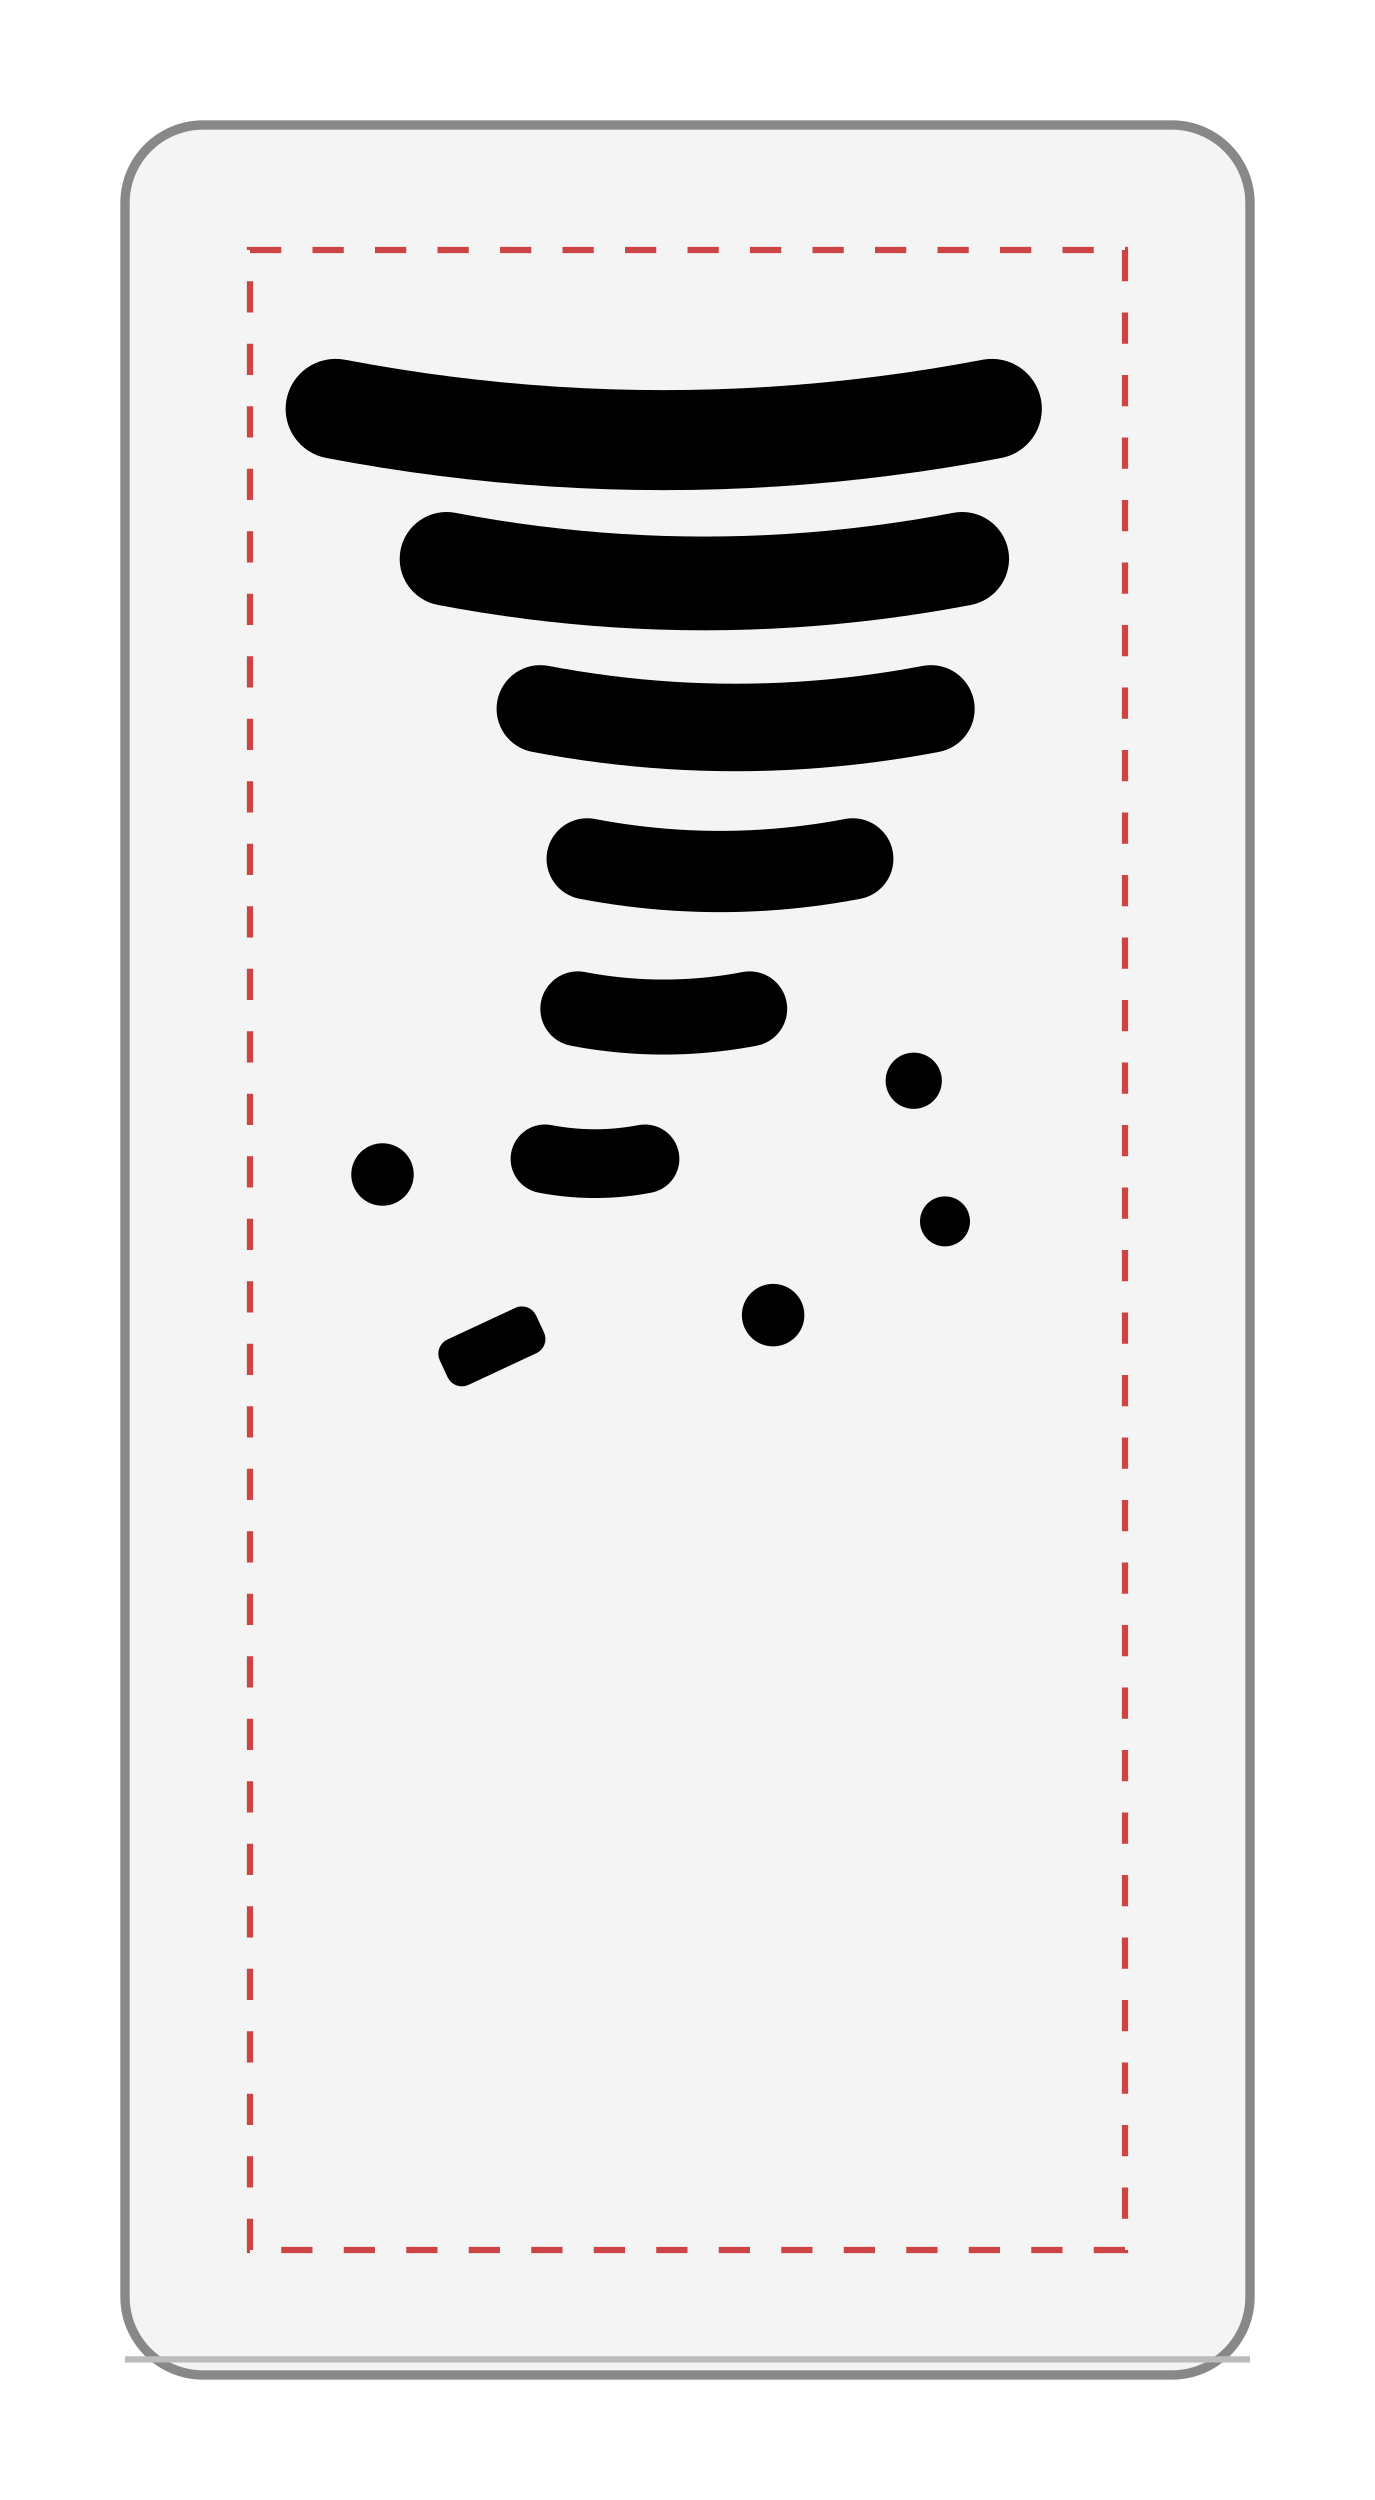
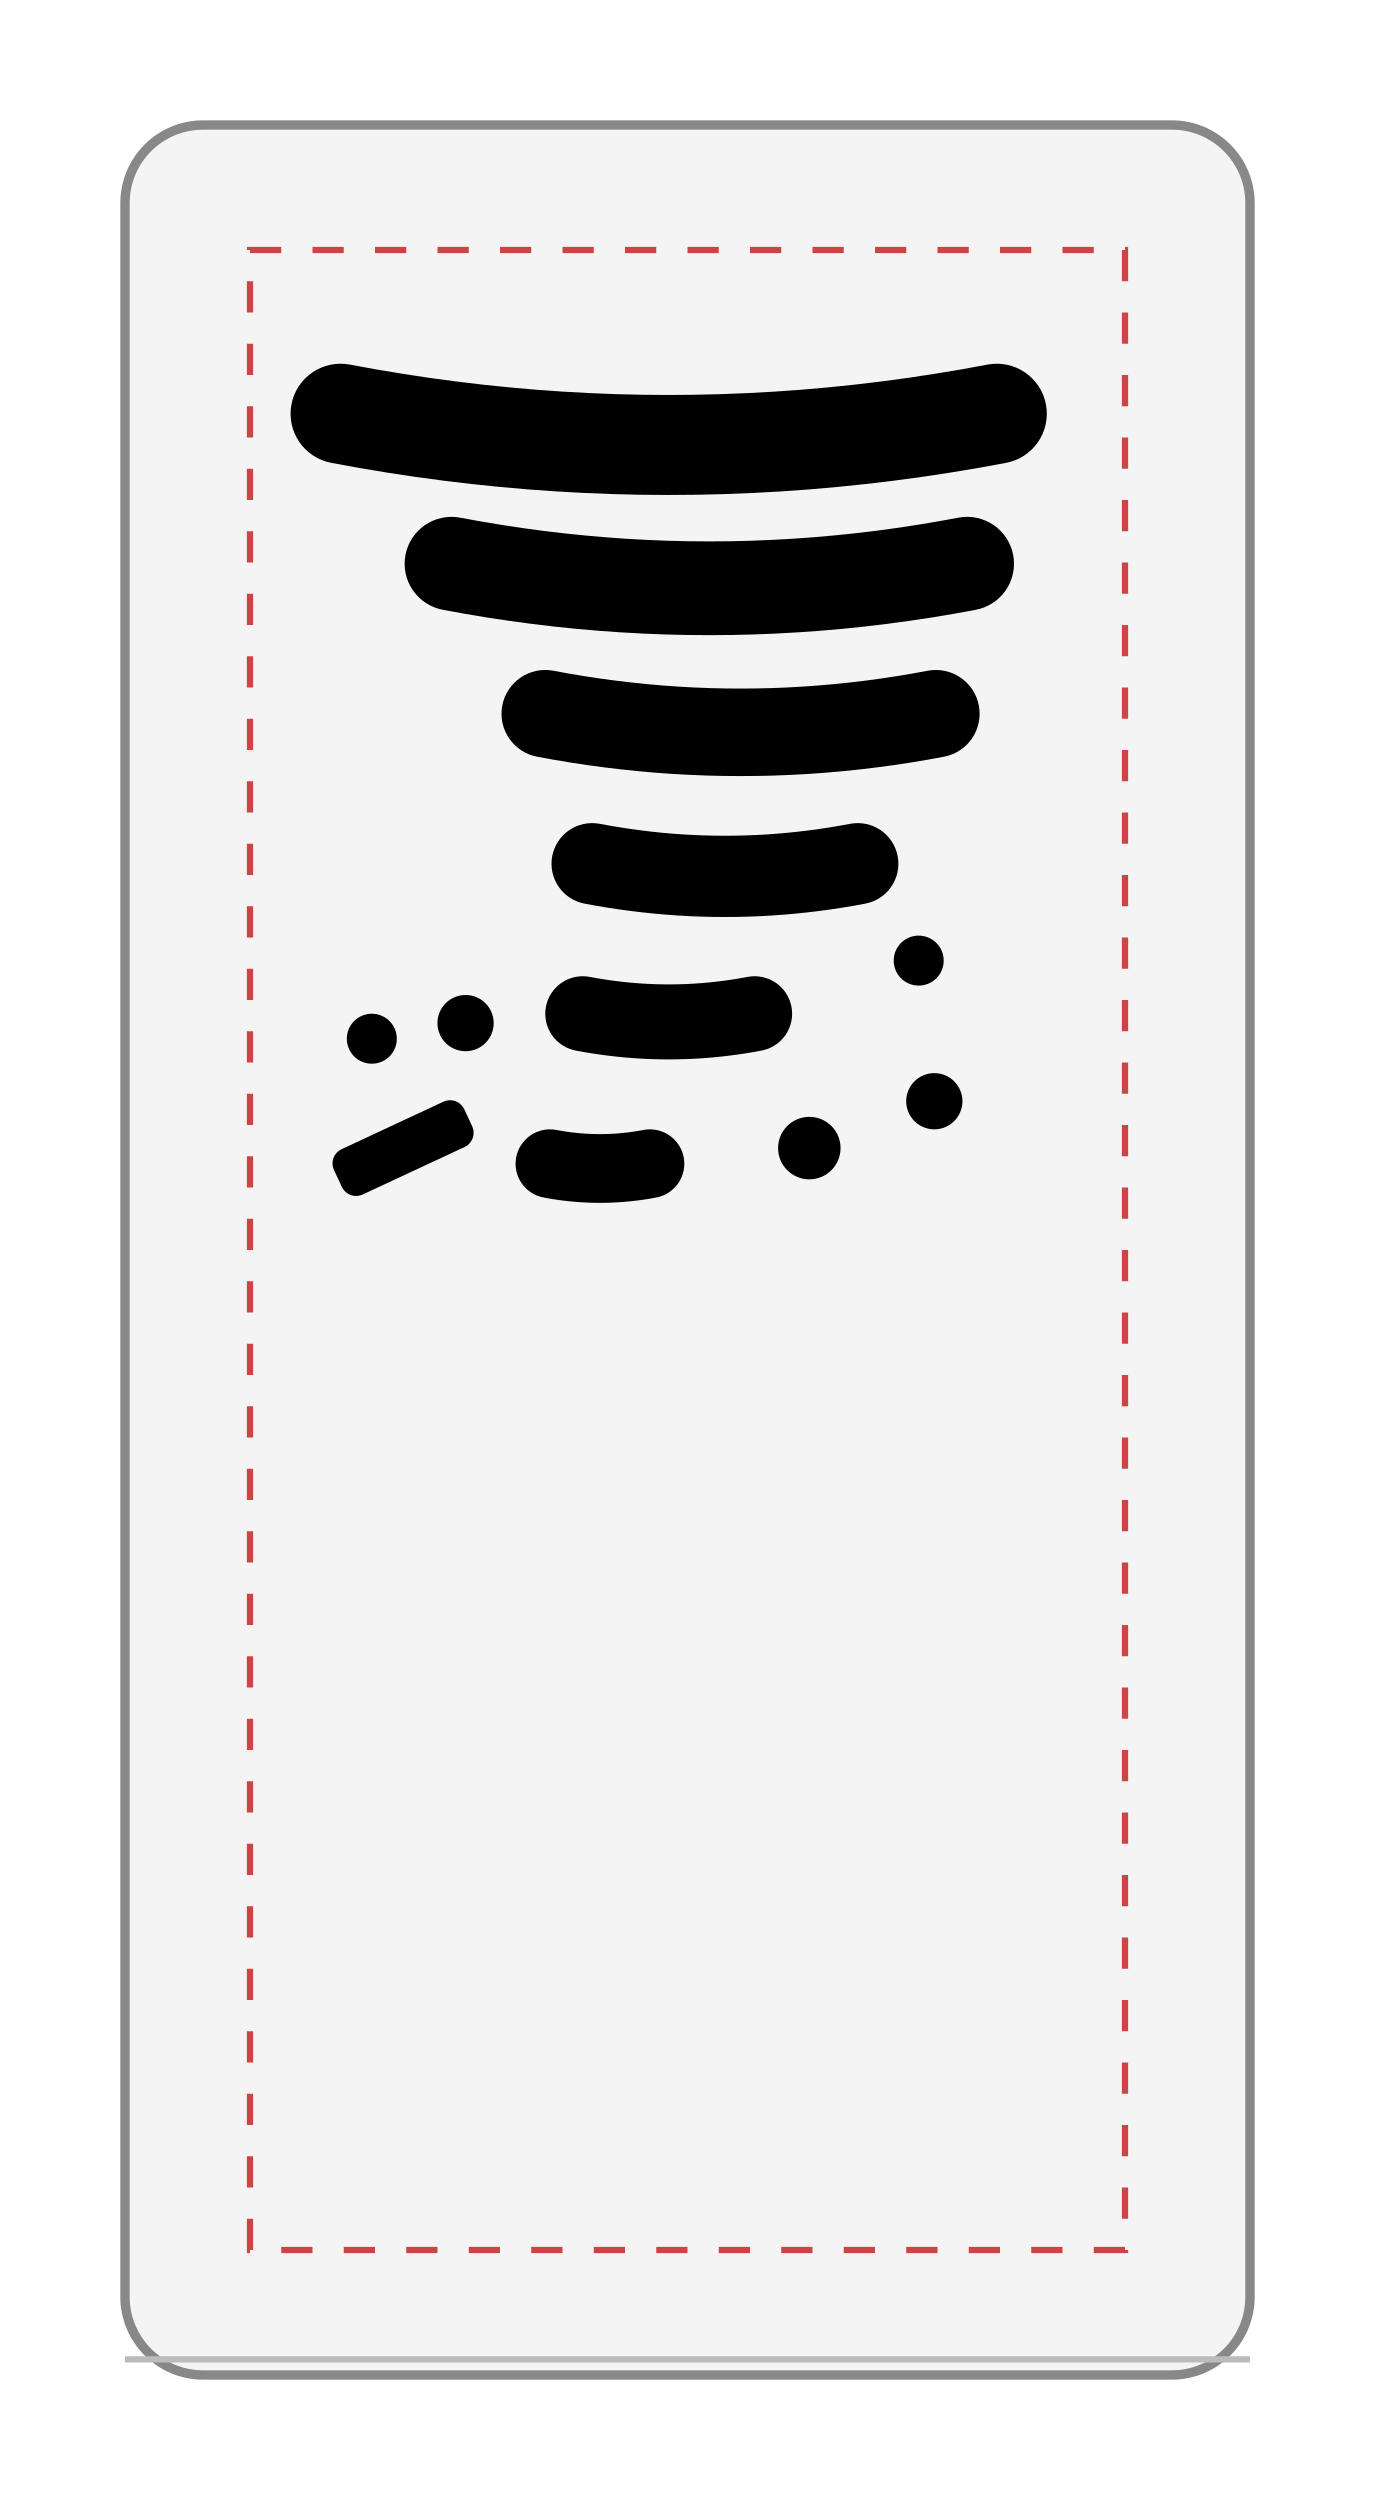
<svg xmlns="http://www.w3.org/2000/svg" width="44" height="80" viewBox="0 0 44 80">
  <rect width="44" height="80" fill="#fff" />
  <rect x="4" y="4" width="36" height="72" rx="2.5" fill="#f4f4f4" stroke="#888" stroke-width="0.3" />
  <line x1="4" y1="75.5" x2="40" y2="75.5" stroke="#bbb" stroke-width="0.2" />
  <rect x="8" y="8" width="28" height="64" fill="none" stroke="#c44" stroke-width="0.2" stroke-dasharray="1 1" />
-   <path d="M17.448 42.925L17.424 43.02L17.382 43.108L17.323 43.187L17.25 43.252L17.165 43.302L14.99 44.316L14.898 44.349L14.801 44.363L14.703 44.357L14.608 44.333L14.52 44.29L14.441 44.232L14.376 44.159L14.326 44.074L14.072 43.531L14.04 43.438L14.026 43.341L14.031 43.243L14.056 43.148L14.098 43.06L14.157 42.981L14.23 42.916L14.314 42.866L16.489 41.852L16.582 41.819L16.679 41.805L16.777 41.811L16.872 41.835L16.96 41.877L17.038 41.936L17.104 42.009L17.154 42.094L17.407 42.637L17.44 42.73L17.454 42.827ZM13.197 37.874L13.164 37.967L13.122 38.055L13.071 38.14L13.013 38.218L12.947 38.291L12.874 38.357L12.795 38.415L12.711 38.466L12.622 38.508L12.53 38.541L12.435 38.565L12.338 38.579L12.24 38.584L12.142 38.579L12.045 38.565L11.949 38.541L11.857 38.508L11.768 38.466L11.684 38.415L11.605 38.357L11.533 38.291L11.467 38.218L11.408 38.14L11.358 38.055L11.316 37.967L11.283 37.874L11.259 37.779L11.245 37.682L11.24 37.584L11.245 37.486L11.259 37.389L11.283 37.294L11.316 37.201L11.358 37.113L11.408 37.028L11.467 36.95L11.533 36.877L11.605 36.811L11.684 36.753L11.768 36.702L11.857 36.66L11.949 36.627L12.045 36.603L12.142 36.589L12.24 36.584L12.338 36.589L12.435 36.603L12.53 36.627L12.622 36.66L12.711 36.702L12.795 36.753L12.874 36.811L12.947 36.877L13.013 36.95L13.071 37.028L13.122 37.113L13.164 37.201L13.197 37.294L13.221 37.389L13.235 37.486L13.24 37.584L13.235 37.682L13.221 37.779ZM18.112 36.077L18.228 36.091L18.344 36.103L18.46 36.113L18.576 36.122L18.692 36.128L18.808 36.133L18.924 36.135L19.04 36.136L19.156 36.135L19.272 36.133L19.387 36.128L19.503 36.122L19.619 36.113L19.735 36.103L19.852 36.091L19.968 36.077L20.084 36.062L20.201 36.044L20.317 36.025L20.442 36.002L20.549 35.988L20.657 35.984L20.765 35.991L20.871 36.009L20.976 36.037L21.077 36.074L21.174 36.122L21.265 36.179L21.351 36.245L21.43 36.319L21.501 36.4L21.564 36.487L21.618 36.581L21.663 36.679L21.697 36.781L21.722 36.886L21.736 36.993L21.74 37.101L21.733 37.209L21.715 37.316L21.687 37.42L21.649 37.521L21.602 37.618L21.545 37.709L21.479 37.795L21.405 37.874L21.324 37.945L21.236 38.008L21.143 38.062L21.045 38.107L20.942 38.142L20.837 38.166L20.704 38.19L20.687 38.193L20.554 38.216L20.537 38.218L20.404 38.238L20.387 38.241L20.254 38.259L20.236 38.261L20.103 38.277L20.086 38.279L19.953 38.292L19.935 38.294L19.802 38.306L19.785 38.307L19.651 38.317L19.634 38.318L19.501 38.325L19.483 38.326L19.35 38.331L19.333 38.332L19.199 38.335L19.182 38.335L19.048 38.336L19.031 38.336L18.898 38.335L18.88 38.335L18.747 38.332L18.729 38.331L18.596 38.326L18.579 38.325L18.445 38.318L18.428 38.317L18.295 38.307L18.277 38.306L18.144 38.294L18.127 38.292L17.994 38.279L17.976 38.277L17.843 38.261L17.826 38.259L17.693 38.241L17.676 38.238L17.542 38.218L17.526 38.216L17.392 38.193L17.376 38.19L17.242 38.166L17.137 38.142L17.035 38.107L16.937 38.062L16.843 38.008L16.755 37.945L16.674 37.874L16.601 37.795L16.535 37.709L16.478 37.618L16.43 37.521L16.392 37.42L16.364 37.316L16.347 37.209L16.34 37.101L16.343 36.993L16.358 36.886L16.382 36.781L16.417 36.679L16.462 36.581L16.516 36.487L16.579 36.4L16.65 36.319L16.729 36.245L16.814 36.179L16.906 36.122L17.003 36.074L17.104 36.037L17.208 36.009L17.315 35.991L17.422 35.984L17.53 35.988L17.637 36.002L17.762 36.025L17.879 36.044L17.995 36.062ZM19.768 31.264L19.979 31.286L20.189 31.304L20.399 31.319L20.609 31.331L20.819 31.339L21.03 31.344L21.24 31.346L21.45 31.344L21.66 31.339L21.87 31.331L22.08 31.319L22.291 31.304L22.501 31.286L22.711 31.264L22.922 31.239L23.133 31.211L23.343 31.179L23.554 31.144L23.774 31.103L23.891 31.088L24.009 31.084L24.126 31.092L24.242 31.111L24.356 31.141L24.466 31.183L24.572 31.235L24.672 31.297L24.766 31.369L24.852 31.449L24.929 31.537L24.998 31.633L25.057 31.735L25.106 31.842L25.143 31.954L25.17 32.068L25.186 32.185L25.19 32.303L25.182 32.42L25.163 32.537L25.132 32.65L25.091 32.761L25.039 32.866L24.977 32.966L24.905 33.06L24.825 33.146L24.736 33.224L24.641 33.292L24.539 33.351L24.431 33.4L24.32 33.438L24.205 33.464L23.976 33.506L23.958 33.509L23.729 33.548L23.71 33.551L23.481 33.585L23.463 33.588L23.234 33.619L23.215 33.621L22.986 33.648L22.967 33.65L22.738 33.674L22.719 33.676L22.49 33.696L22.471 33.697L22.242 33.714L22.223 33.715L21.994 33.728L21.975 33.729L21.746 33.738L21.727 33.738L21.497 33.744L21.478 33.744L21.249 33.746L21.23 33.746L21.001 33.744L20.982 33.744L20.753 33.738L20.734 33.738L20.505 33.729L20.486 33.728L20.257 33.715L20.238 33.714L20.008 33.697L19.99 33.696L19.76 33.676L19.742 33.674L19.512 33.65L19.494 33.648L19.265 33.621L19.246 33.619L19.017 33.588L18.998 33.585L18.769 33.551L18.751 33.548L18.522 33.509L18.503 33.506L18.274 33.464L18.16 33.438L18.048 33.4L17.941 33.351L17.839 33.292L17.743 33.224L17.655 33.146L17.574 33.06L17.503 32.966L17.441 32.866L17.388 32.761L17.347 32.65L17.317 32.537L17.298 32.42L17.29 32.303L17.294 32.185L17.309 32.068L17.336 31.954L17.374 31.842L17.423 31.735L17.482 31.633L17.55 31.537L17.628 31.449L17.714 31.369L17.807 31.297L17.907 31.235L18.013 31.183L18.123 31.141L18.237 31.111L18.353 31.092L18.471 31.084L18.588 31.088L18.705 31.103L18.925 31.144L19.136 31.179L19.347 31.211L19.558 31.239ZM17.893 16.911L18.557 16.98L19.221 17.038L19.885 17.085L20.549 17.122L21.212 17.149L21.876 17.164L22.54 17.17L23.203 17.164L23.867 17.149L24.531 17.122L25.195 17.085L25.859 17.038L26.523 16.98L27.187 16.911L27.851 16.832L28.515 16.743L29.18 16.643L29.844 16.532L30.52 16.408L30.666 16.389L30.813 16.384L30.96 16.394L31.106 16.418L31.248 16.456L31.386 16.507L31.518 16.572L31.643 16.65L31.76 16.74L31.867 16.84L31.964 16.951L32.05 17.07L32.124 17.198L32.184 17.332L32.232 17.471L32.265 17.615L32.285 17.761L32.29 17.908L32.28 18.055L32.256 18.2L32.218 18.342L32.166 18.48L32.101 18.612L32.024 18.737L31.934 18.854L31.834 18.961L31.723 19.058L31.603 19.144L31.476 19.218L31.342 19.279L31.202 19.326L31.059 19.36L30.372 19.485L30.349 19.489L29.661 19.604L29.638 19.607L28.951 19.711L28.928 19.714L28.24 19.807L28.217 19.81L27.53 19.892L27.506 19.894L26.819 19.965L26.795 19.968L26.108 20.028L26.084 20.029L25.397 20.079L25.373 20.08L24.685 20.118L24.662 20.119L23.974 20.147L23.95 20.147L23.263 20.164L23.239 20.164L22.552 20.17L22.528 20.17L21.84 20.164L21.817 20.164L21.129 20.147L21.105 20.147L20.418 20.119L20.394 20.118L19.707 20.08L19.683 20.079L18.995 20.029L18.972 20.028L18.284 19.968L18.261 19.965L17.573 19.894L17.55 19.892L16.862 19.81L16.839 19.807L16.152 19.714L16.129 19.711L15.441 19.607L15.418 19.604L14.731 19.489L14.708 19.485L14.02 19.36L13.877 19.326L13.738 19.279L13.604 19.218L13.476 19.144L13.357 19.058L13.246 18.961L13.145 18.854L13.056 18.737L12.978 18.612L12.913 18.48L12.861 18.342L12.823 18.2L12.799 18.055L12.79 17.908L12.795 17.761L12.814 17.615L12.848 17.471L12.895 17.332L12.956 17.198L13.03 17.07L13.115 16.951L13.212 16.84L13.32 16.74L13.437 16.65L13.562 16.572L13.694 16.507L13.832 16.456L13.974 16.418L14.119 16.394L14.266 16.384L14.413 16.389L14.559 16.408L15.235 16.532L15.9 16.643L16.564 16.743L17.229 16.832ZM14.441 12.052L15.291 12.153L16.141 12.241L16.991 12.315L17.841 12.376L18.691 12.423L19.541 12.457L20.39 12.477L21.24 12.484L22.089 12.477L22.939 12.457L23.789 12.423L24.638 12.376L25.488 12.315L26.338 12.241L27.188 12.153L28.038 12.052L28.888 11.938L29.739 11.809L30.59 11.667L31.452 11.51L31.608 11.489L31.765 11.484L31.922 11.494L32.077 11.52L32.228 11.56L32.375 11.616L32.516 11.685L32.65 11.768L32.774 11.863L32.889 11.971L32.992 12.089L33.084 12.216L33.163 12.352L33.227 12.495L33.278 12.644L33.314 12.797L33.334 12.952L33.34 13.109L33.329 13.266L33.304 13.421L33.263 13.573L33.208 13.72L33.139 13.86L33.056 13.994L32.96 14.118L32.853 14.233L32.735 14.337L32.608 14.428L32.472 14.507L32.329 14.572L32.18 14.622L32.027 14.658L31.152 14.818L31.128 14.822L30.253 14.968L30.228 14.972L29.353 15.104L29.329 15.107L28.454 15.225L28.429 15.228L27.554 15.332L27.529 15.335L26.654 15.426L26.629 15.428L25.754 15.504L25.729 15.506L24.854 15.569L24.829 15.57L23.954 15.619L23.928 15.62L23.053 15.655L23.028 15.656L22.153 15.677L22.127 15.677L21.252 15.684L21.227 15.684L20.352 15.677L20.327 15.677L19.452 15.656L19.426 15.655L18.551 15.62L18.526 15.619L17.651 15.57L17.626 15.569L16.751 15.506L16.726 15.504L15.851 15.428L15.826 15.426L14.951 15.335L14.926 15.332L14.051 15.228L14.026 15.225L13.151 15.107L13.126 15.104L12.251 14.972L12.227 14.968L11.352 14.822L11.327 14.818L10.452 14.658L10.3 14.622L10.151 14.572L10.008 14.507L9.872 14.428L9.744 14.337L9.626 14.233L9.519 14.118L9.424 13.994L9.341 13.86L9.271 13.72L9.216 13.573L9.176 13.421L9.15 13.266L9.14 13.109L9.145 12.952L9.166 12.797L9.202 12.644L9.252 12.495L9.317 12.352L9.396 12.216L9.487 12.089L9.591 11.971L9.705 11.863L9.83 11.768L9.963 11.685L10.104 11.616L10.251 11.56L10.403 11.52L10.558 11.494L10.714 11.484L10.871 11.489L11.027 11.51L11.89 11.667L12.741 11.809L13.591 11.938ZM25.664 42.467L25.622 42.555L25.571 42.64L25.513 42.718L25.447 42.791L25.374 42.857L25.295 42.915L25.211 42.966L25.122 43.008L25.03 43.041L24.935 43.065L24.838 43.079L24.74 43.084L24.642 43.079L24.545 43.065L24.449 43.041L24.357 43.008L24.268 42.966L24.184 42.915L24.105 42.857L24.033 42.791L23.967 42.718L23.908 42.64L23.858 42.555L23.816 42.467L23.783 42.374L23.759 42.279L23.745 42.182L23.74 42.084L23.745 41.986L23.759 41.889L23.783 41.794L23.816 41.701L23.858 41.613L23.908 41.528L23.967 41.45L24.033 41.377L24.105 41.311L24.184 41.253L24.268 41.202L24.357 41.16L24.449 41.127L24.545 41.103L24.642 41.089L24.74 41.084L24.838 41.089L24.935 41.103L25.03 41.127L25.122 41.16L25.211 41.202L25.295 41.253L25.374 41.311L25.447 41.377L25.513 41.45L25.571 41.528L25.622 41.613L25.664 41.701L25.697 41.794L25.721 41.889L25.735 41.986L25.74 42.084L25.735 42.182L25.721 42.279L25.697 42.374ZM30.979 39.39L30.945 39.461L30.905 39.528L30.858 39.591L30.805 39.65L30.747 39.702L30.684 39.749L30.617 39.79L30.546 39.823L30.472 39.85L30.396 39.869L30.318 39.88L30.24 39.884L30.161 39.88L30.084 39.869L30.008 39.85L29.934 39.823L29.863 39.79L29.795 39.749L29.732 39.702L29.674 39.65L29.621 39.591L29.575 39.528L29.534 39.461L29.501 39.39L29.474 39.316L29.455 39.24L29.444 39.162L29.44 39.084L29.444 39.006L29.455 38.928L29.474 38.852L29.501 38.778L29.534 38.707L29.575 38.64L29.621 38.576L29.674 38.518L29.732 38.466L29.795 38.419L29.863 38.378L29.934 38.345L30.008 38.318L30.084 38.299L30.161 38.288L30.24 38.284L30.318 38.288L30.396 38.299L30.472 38.318L30.546 38.345L30.617 38.378L30.684 38.419L30.747 38.466L30.805 38.518L30.858 38.576L30.905 38.64L30.945 38.707L30.979 38.778L31.005 38.852L31.024 38.928L31.036 39.006L31.04 39.084L31.036 39.162L31.024 39.24L31.005 39.316ZM30.101 34.845L30.071 34.928L30.033 35.008L29.988 35.084L29.935 35.155L29.876 35.22L29.811 35.28L29.74 35.332L29.664 35.378L29.584 35.415L29.501 35.445L29.415 35.467L29.328 35.48L29.24 35.484L29.152 35.48L29.064 35.467L28.978 35.445L28.895 35.415L28.815 35.378L28.74 35.332L28.669 35.28L28.603 35.22L28.544 35.155L28.491 35.084L28.446 35.008L28.408 34.928L28.379 34.845L28.357 34.76L28.344 34.672L28.34 34.584L28.344 34.496L28.357 34.408L28.379 34.323L28.408 34.24L28.446 34.16L28.491 34.084L28.544 34.013L28.603 33.948L28.669 33.888L28.74 33.836L28.815 33.79L28.895 33.752L28.978 33.723L29.064 33.701L29.152 33.688L29.24 33.684L29.328 33.688L29.415 33.701L29.501 33.723L29.584 33.752L29.664 33.79L29.74 33.836L29.811 33.888L29.876 33.948L29.935 34.013L29.988 34.084L30.033 34.16L30.071 34.24L30.101 34.323L30.122 34.408L30.135 34.496L30.14 34.584L30.135 34.672L30.122 34.76ZM20.704 26.459L21.038 26.493L21.372 26.523L21.705 26.546L22.039 26.565L22.373 26.578L22.706 26.586L23.04 26.589L23.373 26.586L23.707 26.578L24.04 26.565L24.374 26.546L24.708 26.523L25.042 26.493L25.375 26.459L25.709 26.419L26.043 26.374L26.378 26.324L26.712 26.268L27.056 26.205L27.183 26.188L27.31 26.184L27.438 26.192L27.563 26.213L27.687 26.246L27.806 26.291L27.921 26.347L28.029 26.415L28.13 26.492L28.223 26.579L28.308 26.675L28.382 26.779L28.446 26.889L28.499 27.006L28.54 27.126L28.569 27.251L28.585 27.377L28.59 27.505L28.581 27.632L28.561 27.758L28.528 27.881L28.483 28L28.426 28.115L28.359 28.223L28.282 28.324L28.194 28.418L28.098 28.502L27.995 28.576L27.884 28.64L27.768 28.693L27.647 28.734L27.523 28.763L27.169 28.827L27.149 28.831L26.795 28.89L26.775 28.893L26.421 28.947L26.401 28.949L26.047 28.997L26.027 29L25.673 29.042L25.652 29.044L25.298 29.081L25.278 29.083L24.924 29.114L24.903 29.115L24.549 29.14L24.529 29.142L24.174 29.161L24.154 29.162L23.8 29.176L23.779 29.177L23.425 29.186L23.404 29.186L23.05 29.189L23.029 29.189L22.675 29.186L22.655 29.186L22.3 29.177L22.28 29.176L21.926 29.162L21.905 29.161L21.551 29.142L21.53 29.14L21.176 29.115L21.156 29.114L20.802 29.083L20.781 29.081L20.427 29.044L20.407 29.042L20.053 29L20.033 28.997L19.678 28.949L19.658 28.947L19.304 28.893L19.284 28.89L18.93 28.831L18.91 28.827L18.556 28.763L18.432 28.734L18.311 28.693L18.195 28.64L18.085 28.576L17.981 28.502L17.885 28.418L17.798 28.324L17.72 28.223L17.653 28.115L17.597 28L17.552 27.881L17.519 27.758L17.498 27.632L17.49 27.505L17.494 27.377L17.511 27.251L17.54 27.126L17.581 27.006L17.634 26.889L17.698 26.779L17.772 26.675L17.856 26.579L17.949 26.492L18.051 26.415L18.159 26.347L18.273 26.291L18.393 26.246L18.516 26.213L18.642 26.192L18.769 26.184L18.897 26.188L19.023 26.205L19.368 26.268L19.702 26.324L20.036 26.374L20.37 26.419ZM20.049 21.685L20.547 21.737L21.046 21.78L21.545 21.816L22.044 21.844L22.543 21.863L23.041 21.875L23.54 21.879L24.038 21.875L24.537 21.863L25.036 21.844L25.534 21.816L26.033 21.78L26.532 21.737L27.031 21.685L27.53 21.626L28.029 21.558L28.529 21.483L29.028 21.4L29.538 21.307L29.675 21.289L29.812 21.284L29.949 21.293L30.085 21.315L30.217 21.351L30.346 21.399L30.469 21.46L30.586 21.532L30.695 21.616L30.795 21.71L30.886 21.813L30.966 21.925L31.035 22.044L31.091 22.169L31.136 22.299L31.167 22.433L31.185 22.569L31.19 22.706L31.181 22.843L31.158 22.979L31.123 23.111L31.075 23.24L31.014 23.363L30.941 23.48L30.858 23.589L30.764 23.689L30.661 23.78L30.549 23.86L30.43 23.929L30.305 23.986L30.175 24.03L30.041 24.061L29.52 24.156L29.499 24.16L28.978 24.247L28.957 24.25L28.436 24.329L28.414 24.332L27.894 24.402L27.872 24.405L27.351 24.467L27.329 24.469L26.808 24.523L26.787 24.525L26.266 24.571L26.244 24.572L25.723 24.61L25.701 24.611L25.18 24.64L25.158 24.641L24.637 24.662L24.615 24.662L24.094 24.675L24.072 24.675L23.551 24.679L23.529 24.679L23.008 24.675L22.986 24.675L22.465 24.662L22.443 24.662L21.922 24.641L21.9 24.64L21.379 24.611L21.357 24.61L20.836 24.572L20.814 24.571L20.293 24.525L20.271 24.523L19.75 24.469L19.728 24.467L19.208 24.405L19.186 24.402L18.665 24.332L18.644 24.329L18.123 24.25L18.101 24.247L17.58 24.16L17.559 24.156L17.038 24.061L16.905 24.03L16.774 23.986L16.649 23.929L16.53 23.86L16.419 23.78L16.316 23.689L16.222 23.589L16.138 23.48L16.066 23.363L16.005 23.24L15.957 23.111L15.921 22.979L15.899 22.843L15.89 22.706L15.895 22.569L15.913 22.433L15.944 22.299L15.988 22.169L16.045 22.044L16.114 21.925L16.194 21.813L16.284 21.71L16.385 21.616L16.494 21.532L16.61 21.46L16.734 21.399L16.862 21.351L16.995 21.315L17.131 21.293L17.268 21.284L17.405 21.289L17.541 21.307L18.051 21.4L18.551 21.483L19.05 21.558L19.549 21.626Z" fill="#000" fill-rule="evenodd" />
+   <path d="M18.27 36.233L18.386 36.246L18.502 36.258L18.618 36.269L18.734 36.277L18.85 36.283L18.966 36.288L19.082 36.291L19.198 36.292L19.314 36.291L19.43 36.288L19.546 36.283L19.662 36.277L19.778 36.269L19.894 36.258L20.01 36.246L20.126 36.233L20.242 36.217L20.359 36.199L20.475 36.18L20.6 36.157L20.707 36.143L20.815 36.139L20.923 36.146L21.03 36.164L21.134 36.192L21.235 36.23L21.332 36.277L21.423 36.334L21.509 36.4L21.588 36.474L21.659 36.555L21.722 36.643L21.776 36.736L21.821 36.834L21.856 36.937L21.88 37.042L21.894 37.149L21.898 37.257L21.891 37.364L21.873 37.471L21.845 37.575L21.807 37.676L21.76 37.773L21.703 37.865L21.637 37.95L21.563 38.029L21.482 38.1L21.395 38.163L21.301 38.217L21.203 38.262L21.101 38.297L20.996 38.321L20.862 38.346L20.846 38.349L20.712 38.371L20.695 38.373L20.562 38.394L20.545 38.396L20.412 38.414L20.395 38.416L20.261 38.432L20.244 38.434L20.111 38.448L20.094 38.449L19.96 38.461L19.943 38.462L19.81 38.472L19.792 38.473L19.659 38.48L19.642 38.481L19.508 38.486L19.491 38.487L19.358 38.49L19.34 38.49L19.207 38.492L19.189 38.492L19.056 38.49L19.038 38.49L18.905 38.487L18.888 38.486L18.754 38.481L18.737 38.48L18.604 38.473L18.586 38.472L18.453 38.462L18.436 38.461L18.302 38.449L18.285 38.448L18.152 38.434L18.135 38.432L18.001 38.416L17.984 38.414L17.851 38.396L17.834 38.394L17.701 38.373L17.684 38.371L17.55 38.349L17.534 38.346L17.4 38.321L17.295 38.297L17.193 38.262L17.095 38.217L17.001 38.163L16.914 38.1L16.833 38.029L16.759 37.95L16.693 37.865L16.636 37.773L16.589 37.676L16.551 37.575L16.523 37.471L16.505 37.364L16.498 37.257L16.502 37.149L16.516 37.042L16.54 36.937L16.575 36.834L16.62 36.736L16.674 36.643L16.737 36.555L16.808 36.474L16.887 36.4L16.972 36.334L17.064 36.277L17.161 36.23L17.262 36.192L17.366 36.164L17.473 36.146L17.581 36.139L17.689 36.143L17.796 36.157L17.921 36.18L18.037 36.199L18.154 36.217ZM15.126 36.421L15.084 36.51L15.025 36.588L14.952 36.654L14.867 36.704L11.605 38.225L11.512 38.257L11.415 38.271L11.317 38.266L11.222 38.242L11.134 38.199L11.056 38.14L10.99 38.067L10.94 37.983L10.687 37.439L10.654 37.347L10.64 37.25L10.646 37.152L10.67 37.057L10.712 36.969L10.771 36.89L10.844 36.825L10.929 36.775L14.191 35.253L14.284 35.221L14.381 35.207L14.479 35.212L14.574 35.237L14.662 35.279L14.74 35.338L14.806 35.411L14.856 35.495L15.109 36.039L15.142 36.132L15.156 36.229L15.15 36.326ZM12.637 33.545L12.604 33.616L12.563 33.684L12.516 33.747L12.464 33.805L12.406 33.858L12.342 33.904L12.275 33.945L12.204 33.978L12.13 34.005L12.054 34.024L11.976 34.035L11.898 34.039L11.82 34.035L11.742 34.024L11.666 34.005L11.592 33.978L11.521 33.945L11.454 33.904L11.39 33.858L11.332 33.805L11.28 33.747L11.233 33.684L11.192 33.616L11.159 33.545L11.132 33.471L11.113 33.395L11.102 33.318L11.098 33.239L11.102 33.161L11.113 33.083L11.132 33.007L11.159 32.933L11.192 32.862L11.233 32.795L11.28 32.732L11.332 32.674L11.39 32.621L11.454 32.574L11.521 32.534L11.592 32.5L11.666 32.474L11.742 32.455L11.82 32.443L11.898 32.439L11.976 32.443L12.054 32.455L12.13 32.474L12.204 32.5L12.275 32.534L12.342 32.574L12.406 32.621L12.464 32.674L12.516 32.732L12.563 32.795L12.604 32.862L12.637 32.933L12.664 33.007L12.683 33.083L12.694 33.161L12.698 33.239L12.694 33.318L12.683 33.395L12.664 33.471ZM15.759 33L15.729 33.084L15.692 33.163L15.646 33.239L15.594 33.31L15.534 33.376L15.469 33.435L15.398 33.488L15.322 33.533L15.242 33.571L15.159 33.6L15.074 33.622L14.986 33.635L14.898 33.639L14.81 33.635L14.722 33.622L14.637 33.6L14.554 33.571L14.474 33.533L14.398 33.488L14.327 33.435L14.262 33.376L14.202 33.31L14.15 33.239L14.104 33.163L14.067 33.084L14.037 33L14.015 32.915L14.002 32.827L13.998 32.739L14.002 32.651L14.015 32.564L14.037 32.478L14.067 32.395L14.104 32.315L14.15 32.239L14.202 32.168L14.262 32.103L14.327 32.043L14.398 31.991L14.474 31.945L14.554 31.908L14.637 31.878L14.722 31.856L14.81 31.844L14.898 31.839L14.986 31.844L15.074 31.856L15.159 31.878L15.242 31.908L15.322 31.945L15.398 31.991L15.469 32.043L15.534 32.103L15.594 32.168L15.646 32.239L15.692 32.315L15.729 32.395L15.759 32.478L15.781 32.564L15.794 32.651L15.798 32.739L15.794 32.827L15.781 32.915ZM19.926 31.419L20.137 31.441L20.347 31.459L20.557 31.474L20.768 31.486L20.978 31.494L21.188 31.499L21.398 31.501L21.608 31.499L21.818 31.494L22.028 31.486L22.239 31.474L22.449 31.459L22.659 31.441L22.87 31.419L23.08 31.394L23.291 31.366L23.502 31.334L23.712 31.299L23.933 31.259L24.049 31.243L24.167 31.239L24.284 31.247L24.401 31.266L24.514 31.297L24.625 31.338L24.73 31.39L24.83 31.452L24.924 31.524L25.01 31.604L25.088 31.693L25.156 31.788L25.215 31.89L25.264 31.998L25.302 32.109L25.328 32.224L25.344 32.34L25.348 32.458L25.34 32.576L25.321 32.692L25.291 32.806L25.249 32.916L25.197 33.022L25.135 33.122L25.063 33.215L24.983 33.301L24.895 33.379L24.799 33.447L24.697 33.506L24.59 33.555L24.478 33.593L24.363 33.62L24.134 33.662L24.116 33.665L23.887 33.703L23.869 33.706L23.639 33.74L23.621 33.743L23.392 33.774L23.373 33.776L23.144 33.804L23.125 33.806L22.896 33.829L22.877 33.831L22.648 33.851L22.629 33.853L22.4 33.869L22.381 33.87L22.152 33.883L22.133 33.884L21.904 33.893L21.885 33.893L21.656 33.899L21.637 33.899L21.408 33.901L21.388 33.901L21.159 33.899L21.14 33.899L20.911 33.893L20.892 33.893L20.663 33.884L20.644 33.883L20.415 33.87L20.396 33.869L20.167 33.853L20.148 33.851L19.919 33.831L19.9 33.829L19.671 33.806L19.652 33.804L19.423 33.776L19.404 33.774L19.175 33.743L19.157 33.74L18.927 33.706L18.909 33.703L18.68 33.665L18.662 33.662L18.433 33.62L18.318 33.593L18.206 33.555L18.099 33.506L17.997 33.447L17.901 33.379L17.813 33.301L17.733 33.215L17.661 33.122L17.599 33.022L17.547 32.916L17.505 32.806L17.475 32.692L17.456 32.576L17.448 32.458L17.452 32.34L17.468 32.224L17.494 32.109L17.532 31.998L17.581 31.89L17.64 31.788L17.708 31.693L17.786 31.604L17.872 31.524L17.966 31.452L18.066 31.39L18.171 31.338L18.282 31.297L18.395 31.266L18.512 31.247L18.629 31.239L18.747 31.243L18.863 31.259L19.084 31.299L19.294 31.334L19.505 31.366L19.716 31.394ZM15.45 12.309L16.3 12.396L17.15 12.471L17.999 12.531L18.849 12.578L19.699 12.612L20.548 12.632L21.398 12.639L22.248 12.632L23.097 12.612L23.947 12.578L24.797 12.531L25.646 12.471L26.496 12.396L27.346 12.309L28.196 12.207L29.047 12.093L29.897 11.964L30.748 11.823L31.611 11.665L31.766 11.645L31.923 11.639L32.08 11.65L32.235 11.675L32.387 11.716L32.534 11.771L32.674 11.84L32.808 11.923L32.932 12.019L33.047 12.126L33.151 12.244L33.242 12.371L33.321 12.507L33.386 12.65L33.436 12.799L33.472 12.952L33.493 13.108L33.498 13.264L33.488 13.421L33.462 13.576L33.422 13.728L33.366 13.875L33.297 14.016L33.214 14.149L33.119 14.274L33.011 14.388L32.893 14.492L32.766 14.583L32.63 14.662L32.487 14.727L32.338 14.777L32.185 14.813L31.31 14.973L31.286 14.977L30.411 15.123L30.387 15.127L29.512 15.259L29.487 15.262L28.612 15.38L28.587 15.384L27.712 15.488L27.687 15.49L26.812 15.581L26.787 15.583L25.912 15.66L25.887 15.662L25.012 15.724L24.987 15.726L24.112 15.774L24.086 15.775L23.211 15.81L23.186 15.811L22.311 15.832L22.286 15.832L21.411 15.839L21.385 15.839L20.51 15.832L20.485 15.832L19.61 15.811L19.585 15.81L18.71 15.775L18.684 15.774L17.809 15.726L17.784 15.724L16.909 15.662L16.884 15.66L16.009 15.583L15.984 15.581L15.109 15.49L15.084 15.488L14.209 15.384L14.184 15.38L13.309 15.262L13.284 15.259L12.409 15.127L12.385 15.123L11.51 14.977L11.486 14.973L10.611 14.813L10.458 14.777L10.309 14.727L10.166 14.662L10.03 14.583L9.903 14.492L9.785 14.388L9.677 14.274L9.582 14.149L9.499 14.016L9.43 13.875L9.374 13.728L9.334 13.576L9.308 13.421L9.298 13.264L9.303 13.108L9.324 12.952L9.36 12.799L9.41 12.65L9.475 12.507L9.554 12.371L9.645 12.244L9.749 12.126L9.864 12.019L9.988 11.923L10.122 11.84L10.262 11.771L10.409 11.716L10.561 11.675L10.716 11.65L10.873 11.639L11.03 11.645L11.185 11.665L12.048 11.823L12.899 11.964L13.749 12.093L14.6 12.207ZM26.855 37.029L26.822 37.122L26.78 37.211L26.729 37.295L26.671 37.374L26.605 37.446L26.532 37.512L26.454 37.571L26.369 37.621L26.281 37.663L26.188 37.696L26.093 37.72L25.996 37.734L25.898 37.739L25.8 37.734L25.703 37.72L25.608 37.696L25.515 37.663L25.427 37.621L25.342 37.571L25.264 37.512L25.191 37.446L25.125 37.374L25.067 37.295L25.016 37.211L24.974 37.122L24.941 37.029L24.917 36.934L24.903 36.837L24.898 36.739L24.903 36.641L24.917 36.544L24.941 36.449L24.974 36.357L25.016 36.268L25.067 36.184L25.125 36.105L25.191 36.032L25.264 35.966L25.342 35.908L25.427 35.857L25.515 35.815L25.608 35.782L25.703 35.758L25.8 35.744L25.898 35.739L25.996 35.744L26.093 35.758L26.188 35.782L26.281 35.815L26.369 35.857L26.454 35.908L26.532 35.966L26.605 36.032L26.671 36.105L26.729 36.184L26.78 36.268L26.822 36.357L26.855 36.449L26.879 36.544L26.893 36.641L26.898 36.739L26.893 36.837L26.879 36.934ZM30.729 35.584L30.692 35.663L30.646 35.739L30.594 35.81L30.534 35.876L30.469 35.935L30.398 35.988L30.322 36.033L30.242 36.071L30.159 36.1L30.074 36.122L29.986 36.135L29.898 36.139L29.81 36.135L29.722 36.122L29.637 36.1L29.554 36.071L29.474 36.033L29.398 35.988L29.327 35.935L29.262 35.876L29.202 35.81L29.15 35.739L29.104 35.663L29.067 35.584L29.037 35.5L29.015 35.415L29.002 35.327L28.998 35.239L29.002 35.151L29.015 35.064L29.037 34.978L29.067 34.895L29.104 34.815L29.15 34.739L29.202 34.668L29.262 34.603L29.327 34.543L29.398 34.491L29.474 34.445L29.554 34.408L29.637 34.378L29.722 34.356L29.81 34.344L29.898 34.339L29.986 34.344L30.074 34.356L30.159 34.378L30.242 34.408L30.322 34.445L30.398 34.491L30.469 34.543L30.534 34.603L30.594 34.668L30.646 34.739L30.692 34.815L30.729 34.895L30.759 34.978L30.781 35.064L30.794 35.151L30.798 35.239L30.794 35.327L30.781 35.415L30.759 35.5ZM30.137 31.045L30.104 31.116L30.063 31.184L30.016 31.247L29.964 31.305L29.906 31.358L29.842 31.404L29.775 31.445L29.704 31.478L29.63 31.505L29.554 31.524L29.476 31.535L29.398 31.539L29.32 31.535L29.242 31.524L29.166 31.505L29.092 31.478L29.021 31.445L28.954 31.404L28.89 31.358L28.832 31.305L28.78 31.247L28.733 31.184L28.692 31.116L28.659 31.045L28.632 30.971L28.613 30.895L28.602 30.818L28.598 30.739L28.602 30.661L28.613 30.583L28.632 30.507L28.659 30.433L28.692 30.362L28.733 30.295L28.78 30.232L28.832 30.174L28.89 30.121L28.954 30.074L29.021 30.034L29.092 30L29.166 29.974L29.242 29.955L29.32 29.943L29.398 29.939L29.476 29.943L29.554 29.955L29.63 29.974L29.704 30L29.775 30.034L29.842 30.074L29.906 30.121L29.964 30.174L30.016 30.232L30.063 30.295L30.104 30.362L30.137 30.433L30.164 30.507L30.183 30.583L30.194 30.661L30.198 30.739L30.194 30.818L30.183 30.895L30.164 30.971ZM20.528 26.574L20.862 26.614L21.196 26.649L21.53 26.678L21.864 26.702L22.197 26.72L22.531 26.733L22.864 26.741L23.198 26.744L23.532 26.741L23.865 26.733L24.199 26.72L24.532 26.702L24.866 26.678L25.2 26.649L25.534 26.614L25.868 26.574L26.202 26.529L26.536 26.479L26.87 26.423L27.215 26.36L27.341 26.344L27.469 26.339L27.596 26.348L27.722 26.368L27.845 26.401L27.964 26.446L28.079 26.503L28.187 26.57L28.288 26.647L28.382 26.735L28.466 26.83L28.54 26.934L28.604 27.045L28.657 27.161L28.698 27.282L28.727 27.406L28.744 27.532L28.748 27.66L28.74 27.787L28.719 27.913L28.686 28.036L28.641 28.156L28.585 28.27L28.517 28.378L28.44 28.48L28.353 28.573L28.257 28.657L28.153 28.731L28.043 28.795L27.926 28.848L27.806 28.889L27.681 28.918L27.327 28.983L27.308 28.986L26.953 29.045L26.934 29.048L26.579 29.102L26.559 29.105L26.205 29.152L26.185 29.155L25.831 29.197L25.811 29.199L25.456 29.236L25.436 29.238L25.082 29.269L25.061 29.27L24.707 29.296L24.687 29.297L24.333 29.317L24.312 29.318L23.958 29.332L23.937 29.332L23.583 29.341L23.562 29.341L23.208 29.344L23.188 29.344L22.834 29.341L22.813 29.341L22.459 29.332L22.438 29.332L22.084 29.318L22.063 29.317L21.709 29.297L21.689 29.296L21.335 29.27L21.314 29.269L20.96 29.238L20.94 29.236L20.585 29.199L20.565 29.197L20.211 29.155L20.191 29.152L19.837 29.105L19.817 29.102L19.462 29.048L19.443 29.045L19.088 28.986L19.069 28.983L18.715 28.918L18.59 28.889L18.47 28.848L18.353 28.795L18.243 28.731L18.139 28.657L18.043 28.573L17.956 28.48L17.879 28.378L17.811 28.27L17.755 28.156L17.71 28.036L17.677 27.913L17.656 27.787L17.648 27.66L17.652 27.532L17.669 27.406L17.698 27.282L17.739 27.161L17.792 27.045L17.856 26.934L17.93 26.83L18.014 26.735L18.108 26.647L18.209 26.57L18.317 26.503L18.432 26.446L18.551 26.401L18.674 26.368L18.8 26.348L18.927 26.339L19.055 26.344L19.181 26.36L19.526 26.423L19.86 26.479L20.194 26.529ZM20.207 21.84L20.706 21.892L21.205 21.935L21.703 21.971L22.202 21.999L22.701 22.019L23.199 22.03L23.698 22.034L24.197 22.03L24.695 22.019L25.194 21.999L25.693 21.971L26.191 21.935L26.69 21.892L27.189 21.84L27.688 21.781L28.188 21.714L28.687 21.638L29.186 21.555L29.697 21.462L29.833 21.444L29.97 21.439L30.107 21.448L30.243 21.471L30.376 21.506L30.504 21.554L30.627 21.615L30.744 21.688L30.853 21.771L30.953 21.865L31.044 21.968L31.124 22.08L31.193 22.199L31.25 22.324L31.294 22.454L31.325 22.588L31.343 22.724L31.348 22.861L31.339 22.998L31.317 23.134L31.281 23.267L31.233 23.395L31.172 23.519L31.1 23.635L31.016 23.744L30.922 23.845L30.819 23.935L30.707 24.015L30.588 24.084L30.463 24.141L30.333 24.185L30.199 24.216L29.679 24.312L29.657 24.315L29.136 24.402L29.115 24.405L28.594 24.484L28.573 24.487L28.052 24.557L28.03 24.56L27.509 24.622L27.488 24.624L26.967 24.678L26.945 24.68L26.424 24.726L26.402 24.728L25.881 24.765L25.859 24.766L25.338 24.795L25.316 24.796L24.795 24.817L24.773 24.818L24.252 24.83L24.23 24.83L23.709 24.834L23.687 24.834L23.166 24.83L23.144 24.83L22.623 24.818L22.601 24.817L22.08 24.796L22.058 24.795L21.537 24.766L21.515 24.765L20.994 24.728L20.972 24.726L20.451 24.68L20.429 24.678L19.908 24.624L19.887 24.622L19.366 24.56L19.344 24.557L18.823 24.487L18.802 24.484L18.281 24.405L18.26 24.402L17.739 24.315L17.717 24.312L17.197 24.216L17.063 24.185L16.933 24.141L16.808 24.084L16.689 24.015L16.577 23.935L16.474 23.845L16.38 23.744L16.296 23.635L16.224 23.519L16.163 23.395L16.115 23.267L16.079 23.134L16.057 22.998L16.048 22.861L16.053 22.724L16.071 22.588L16.102 22.454L16.146 22.324L16.203 22.199L16.272 22.08L16.352 21.968L16.443 21.865L16.543 21.771L16.652 21.688L16.769 21.615L16.892 21.554L17.02 21.506L17.153 21.471L17.289 21.448L17.426 21.439L17.563 21.444L17.699 21.462L18.21 21.555L18.709 21.638L19.208 21.714L19.708 21.781ZM18.051 17.067L18.715 17.135L19.379 17.193L20.043 17.241L20.707 17.277L21.371 17.304L22.034 17.32L22.698 17.325L23.362 17.32L24.025 17.304L24.689 17.277L25.353 17.241L26.017 17.193L26.681 17.135L27.345 17.067L28.009 16.988L28.673 16.898L29.338 16.798L30.003 16.687L30.679 16.564L30.825 16.544L30.972 16.539L31.119 16.549L31.264 16.573L31.406 16.611L31.544 16.663L31.676 16.728L31.801 16.805L31.918 16.895L32.025 16.995L32.122 17.106L32.208 17.226L32.282 17.353L32.343 17.487L32.39 17.626L32.424 17.77L32.443 17.916L32.448 18.063L32.438 18.21L32.414 18.355L32.376 18.497L32.325 18.635L32.26 18.767L32.182 18.892L32.092 19.009L31.992 19.116L31.881 19.214L31.762 19.299L31.634 19.373L31.5 19.434L31.361 19.481L31.217 19.515L30.53 19.64L30.507 19.644L29.82 19.759L29.797 19.763L29.109 19.866L29.086 19.869L28.399 19.962L28.375 19.965L27.688 20.047L27.664 20.05L26.977 20.121L26.953 20.123L26.266 20.183L26.242 20.185L25.555 20.234L25.531 20.235L24.844 20.273L24.82 20.275L24.132 20.302L24.109 20.303L23.421 20.319L23.397 20.319L22.71 20.325L22.686 20.325L21.999 20.319L21.975 20.319L21.287 20.303L21.264 20.302L20.576 20.275L20.552 20.273L19.865 20.235L19.841 20.234L19.154 20.185L19.13 20.183L18.443 20.123L18.419 20.121L17.732 20.05L17.708 20.047L17.021 19.965L16.997 19.962L16.31 19.869L16.287 19.866L15.599 19.763L15.576 19.759L14.889 19.644L14.866 19.64L14.179 19.515L14.035 19.481L13.896 19.434L13.762 19.373L13.634 19.299L13.515 19.214L13.404 19.116L13.304 19.009L13.214 18.892L13.136 18.767L13.071 18.635L13.02 18.497L12.982 18.355L12.958 18.21L12.948 18.063L12.953 17.916L12.972 17.77L13.006 17.626L13.053 17.487L13.114 17.353L13.188 17.226L13.274 17.106L13.371 16.995L13.478 16.895L13.595 16.805L13.72 16.728L13.852 16.663L13.99 16.611L14.132 16.573L14.277 16.549L14.424 16.539L14.571 16.544L14.717 16.564L15.393 16.687L16.058 16.798L16.723 16.898L17.387 16.988Z" fill="#000" fill-rule="evenodd" />
</svg>
